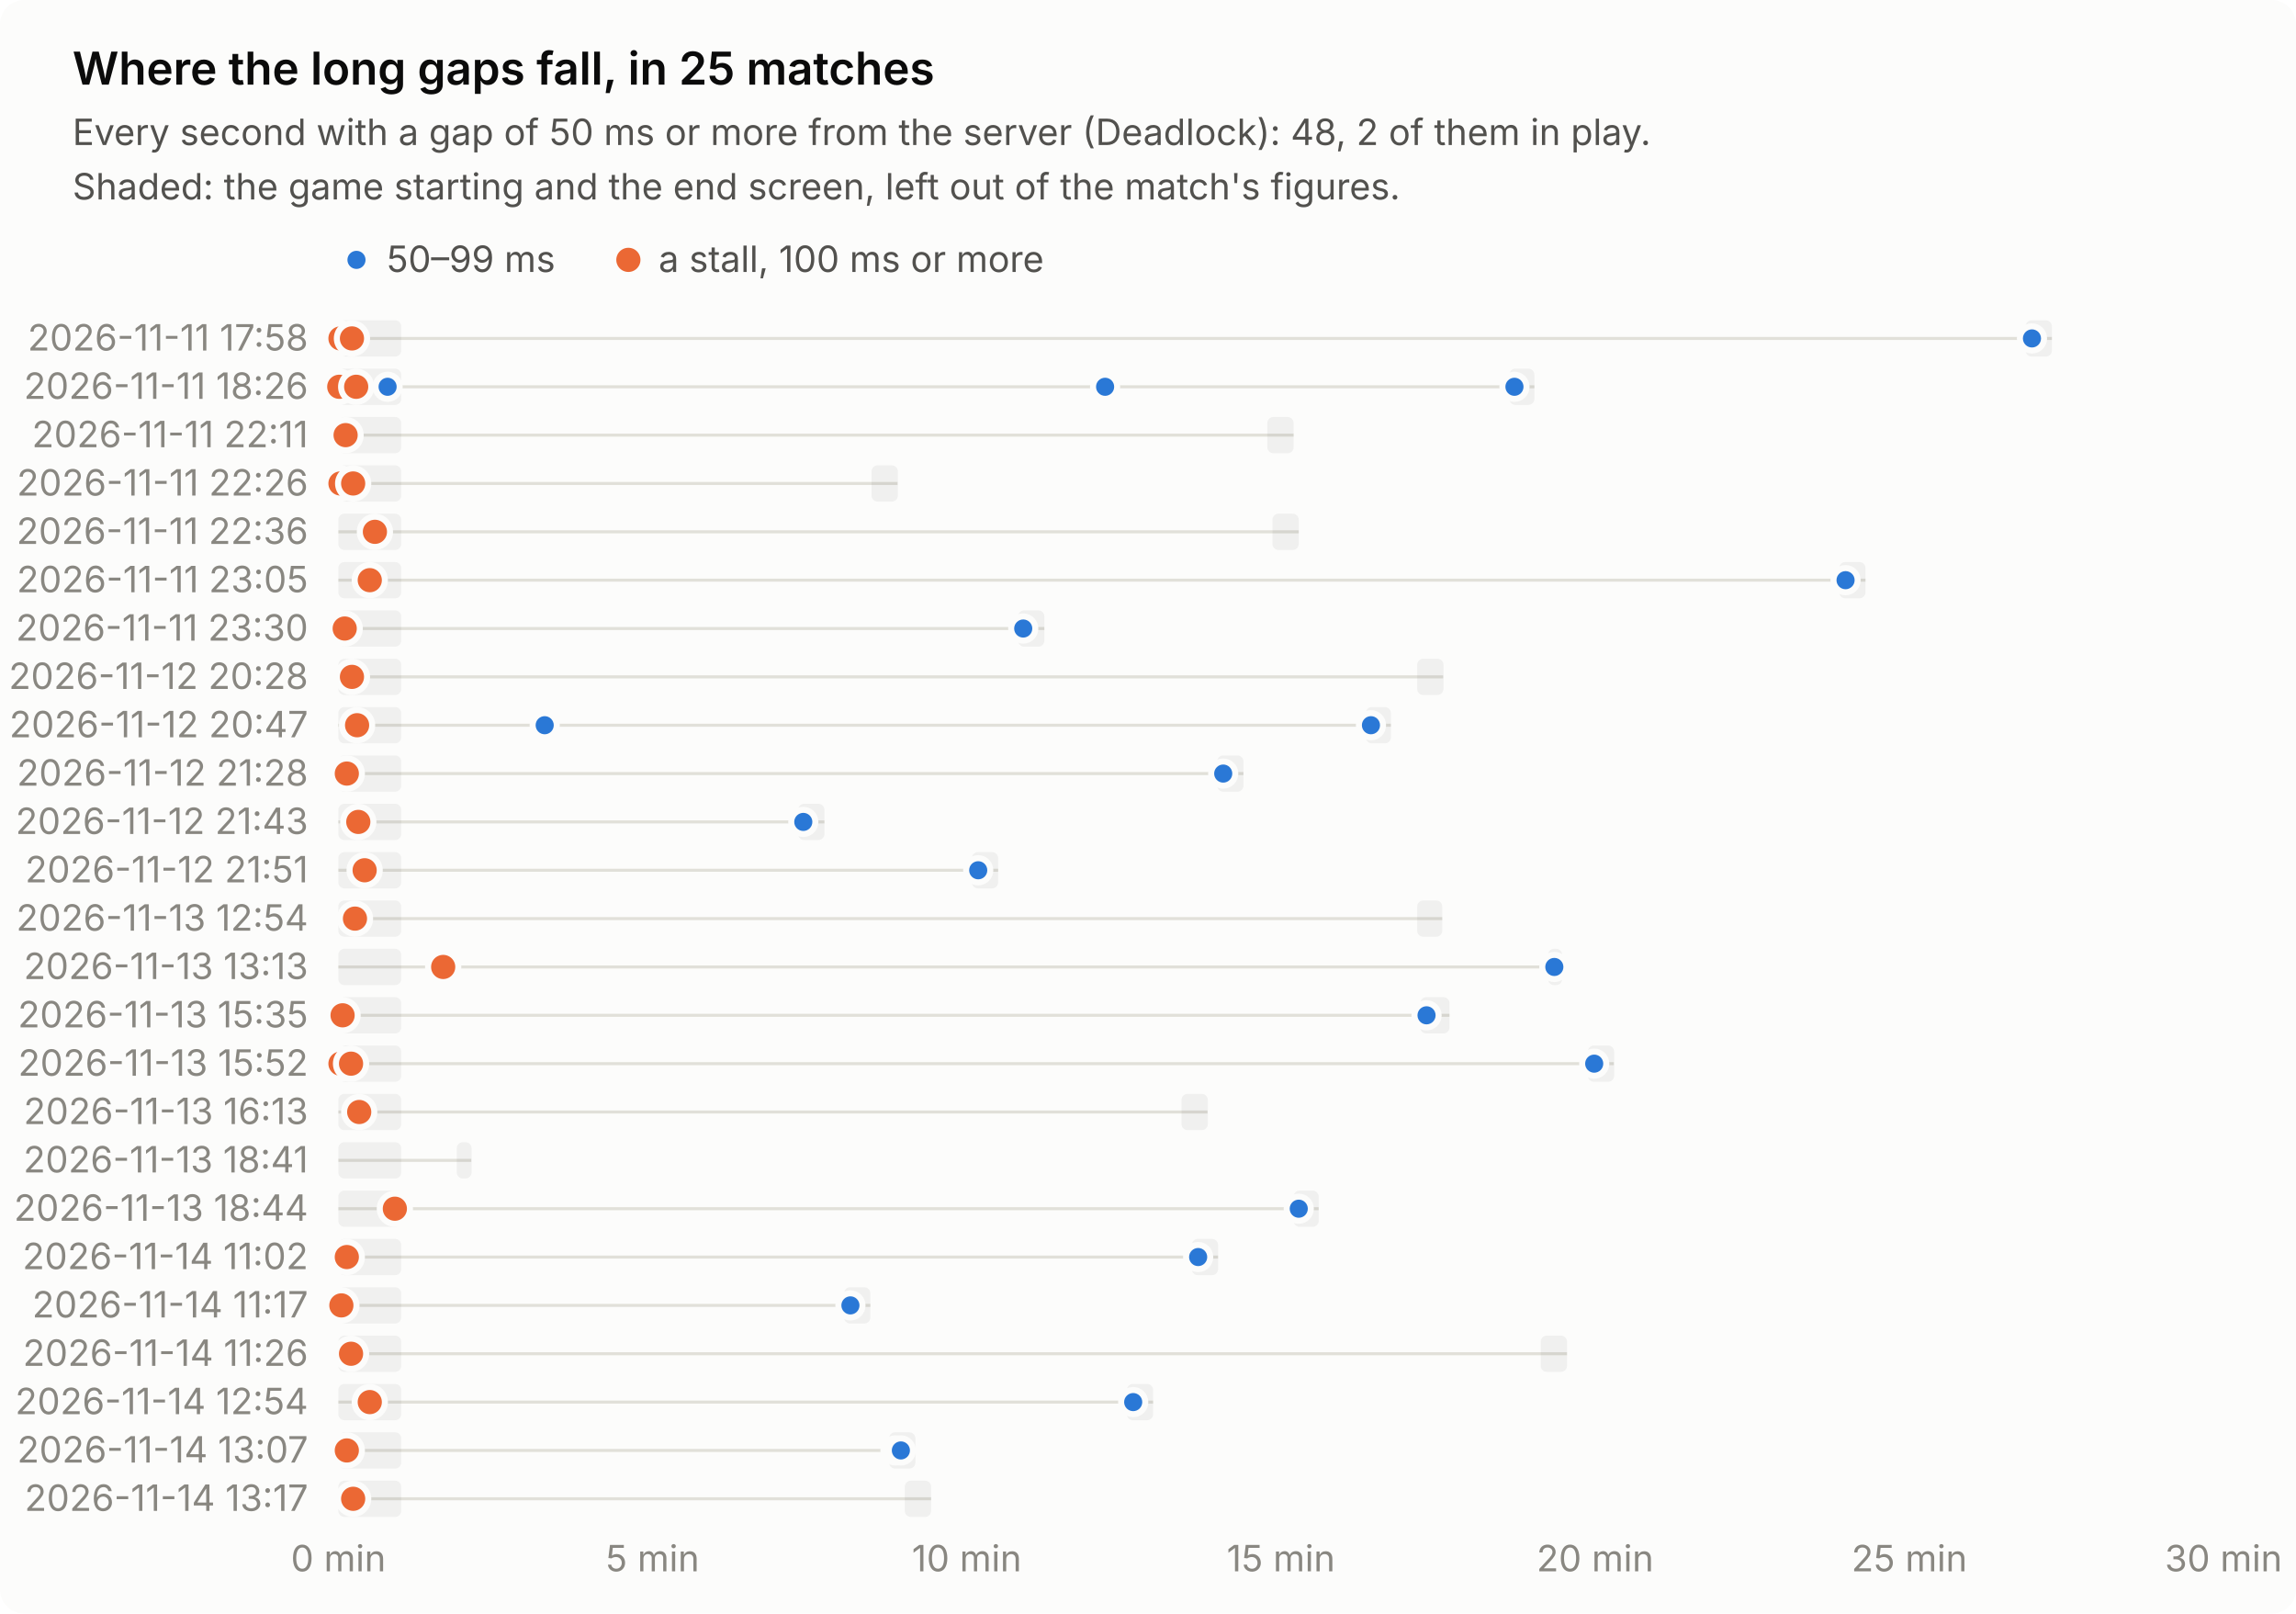
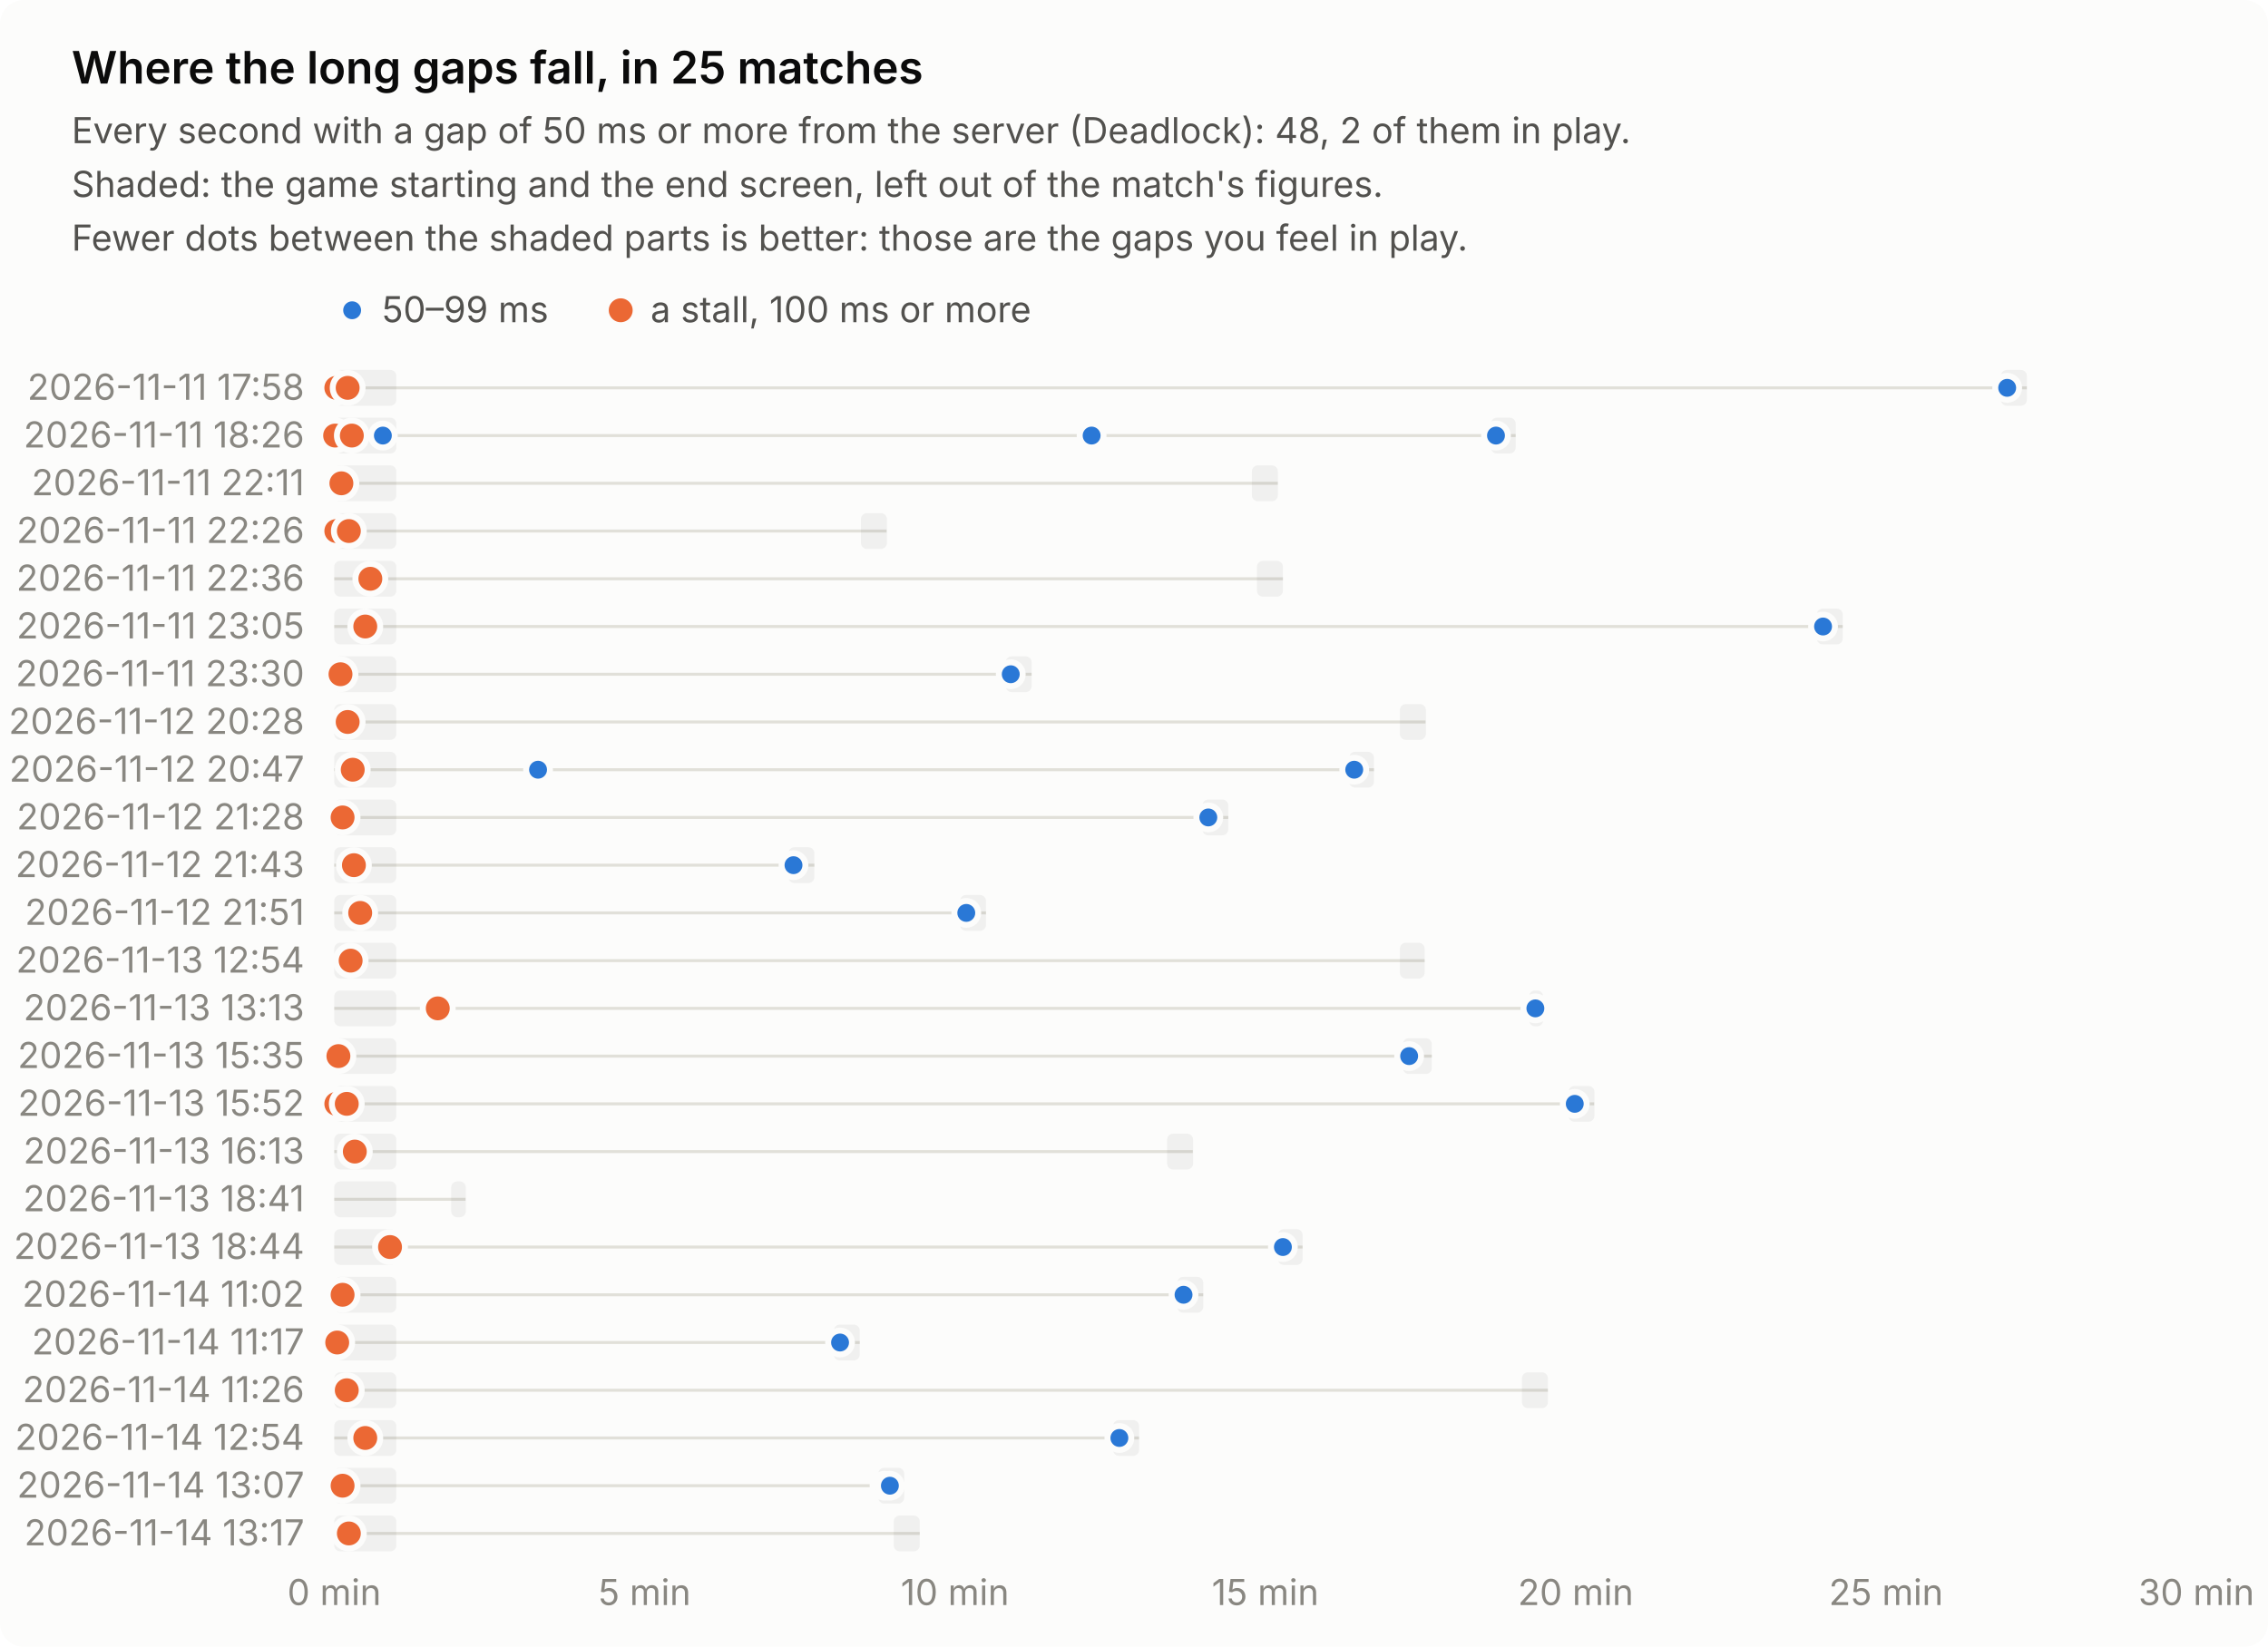
- <svg xmlns="http://www.w3.org/2000/svg" width="760" height="534" viewBox="0 0 760 534" role="img">
+ <svg xmlns="http://www.w3.org/2000/svg" width="760" height="552" viewBox="0 0 760 552" role="img">
  <style>
  svg { font-family: system-ui, -apple-system, "Segoe UI", sans-serif; font-size: 12px; }
  .surface { fill: #fcfcfb; }
  .ink { fill: #0b0b0b; }
  .ink2 { fill: #52514e; }
  .muted { fill: #898781; }
  .grid { stroke: #e1e0d9; stroke-width: 1; }
  .axis { stroke: #c3c2b7; stroke-width: 1; }
  .band { fill: #0b0b0b; fill-opacity: 0.05; }
  .s1 { stroke: #2a78d6; fill: none; stroke-width: 2; stroke-linejoin: round; stroke-linecap: round; }
  .s1fill { fill: #2a78d6; }
  .s2ring { fill: #fcfcfb; stroke: #eb6834; stroke-width: 2; }
  .s2fill { fill: #eb6834; }
  .dotring { stroke: #fcfcfb; stroke-width: 2; }
  .mark { stroke: #0b0b0b; stroke-width: 2; }
  .threshold { stroke: #898781; stroke-width: 1; }
  @media (prefers-color-scheme: dark) {
    .surface { fill: #1a1a19; }
    .ink { fill: #f0efec; }
    .ink2 { fill: #c3c2b7; }
    .grid { stroke: #2c2c2a; }
    .axis { stroke: #383835; }
    .band { fill: #f0efec; fill-opacity: 0.07; }
    .s1 { stroke: #3987e5; }
    .s1fill { fill: #3987e5; }
    .s2ring { fill: #1a1a19; stroke: #d95926; }
    .s2fill { fill: #d95926; }
    .dotring { stroke: #1a1a19; }
    .mark { stroke: #f0efec; }
  }
</style>
-   <rect class="surface" width="760" height="534" rx="8" />
+   <rect class="surface" width="760" height="552" rx="8" />
  <text x="24.0" y="28.0" class="ink" text-anchor="start" font-size="15" font-weight="600">Where the long gaps fall, in 25 matches</text>
  <text x="24.0" y="48.0" class="ink2" text-anchor="start">Every second with a gap of 50 ms or more from the server (Deadlock): 48, 2 of them in play.</text>
  <text x="24.0" y="66.0" class="ink2" text-anchor="start">Shaded: the game starting and the end screen, left out of the match's figures.</text>
-   <circle class="s1fill dotring" cx="118" cy="86" r="4" />
-   <text x="128.0" y="90.0" class="ink2" text-anchor="start">50–99 ms</text>
-   <circle class="s2fill dotring" cx="208" cy="86" r="5" />
-   <text x="218.0" y="90.0" class="ink2" text-anchor="start">a stall, 100 ms or more</text>
-   <text x="102.0" y="116.0" class="muted" text-anchor="end">2026-11-11 17:58</text>
-   <line class="grid" x1="112.0" x2="679.2" y1="112.0" y2="112.0" />
-   <rect class="band" x="112.0" y="106.0" width="20.8" height="12" rx="2" />
-   <rect class="band" x="670.5" y="106.0" width="8.7" height="12" rx="2" />
-   <circle class="s2fill dotring" cx="112.7" cy="112.0" r="5" />
-   <circle class="s2fill dotring" cx="116.5" cy="112.0" r="5" />
-   <circle class="s1fill dotring" cx="672.6" cy="112.0" r="4" />
-   <text x="102.0" y="132.0" class="muted" text-anchor="end">2026-11-11 18:26</text>
-   <line class="grid" x1="112.0" x2="507.9" y1="128.0" y2="128.0" />
-   <rect class="band" x="112.0" y="122.0" width="20.8" height="12" rx="2" />
-   <rect class="band" x="499.6" y="122.0" width="8.3" height="12" rx="2" />
-   <circle class="s2fill dotring" cx="112.3" cy="128.0" r="5" />
-   <circle class="s2fill dotring" cx="117.9" cy="128.0" r="5" />
-   <circle class="s1fill dotring" cx="128.3" cy="128.0" r="4" />
-   <circle class="s1fill dotring" cx="365.8" cy="128.0" r="4" />
-   <circle class="s1fill dotring" cx="501.3" cy="128.0" r="4" />
-   <text x="102.0" y="148.0" class="muted" text-anchor="end">2026-11-11 22:11</text>
-   <line class="grid" x1="112.0" x2="428.2" y1="144.0" y2="144.0" />
-   <rect class="band" x="112.0" y="138.0" width="20.8" height="12" rx="2" />
-   <rect class="band" x="419.5" y="138.0" width="8.7" height="12" rx="2" />
-   <circle class="s2fill dotring" cx="114.4" cy="144.0" r="5" />
-   <text x="102.0" y="164.0" class="muted" text-anchor="end">2026-11-11 22:26</text>
-   <line class="grid" x1="112.0" x2="297.1" y1="160.0" y2="160.0" />
-   <rect class="band" x="112.0" y="154.0" width="20.8" height="12" rx="2" />
-   <rect class="band" x="288.5" y="154.0" width="8.7" height="12" rx="2" />
-   <circle class="s2fill dotring" cx="112.7" cy="160.0" r="5" />
-   <circle class="s2fill dotring" cx="116.9" cy="160.0" r="5" />
-   <text x="102.0" y="180.0" class="muted" text-anchor="end">2026-11-11 22:36</text>
-   <line class="grid" x1="112.0" x2="429.9" y1="176.0" y2="176.0" />
-   <rect class="band" x="112.0" y="170.0" width="20.8" height="12" rx="2" />
-   <rect class="band" x="421.2" y="170.0" width="8.7" height="12" rx="2" />
-   <circle class="s2fill dotring" cx="124.1" cy="176.0" r="5" />
-   <text x="102.0" y="196.0" class="muted" text-anchor="end">2026-11-11 23:05</text>
-   <line class="grid" x1="112.0" x2="617.5" y1="192.0" y2="192.0" />
-   <rect class="band" x="112.0" y="186.0" width="20.8" height="12" rx="2" />
-   <rect class="band" x="608.8" y="186.0" width="8.7" height="12" rx="2" />
-   <circle class="s2fill dotring" cx="122.4" cy="192.0" r="5" />
-   <circle class="s1fill dotring" cx="610.9" cy="192.0" r="4" />
-   <text x="102.0" y="212.0" class="muted" text-anchor="end">2026-11-11 23:30</text>
-   <line class="grid" x1="112.0" x2="345.7" y1="208.0" y2="208.0" />
-   <rect class="band" x="112.0" y="202.0" width="20.8" height="12" rx="2" />
-   <rect class="band" x="337.0" y="202.0" width="8.7" height="12" rx="2" />
-   <circle class="s2fill dotring" cx="114.1" cy="208.0" r="5" />
-   <circle class="s1fill dotring" cx="338.7" cy="208.0" r="4" />
-   <text x="102.0" y="228.0" class="muted" text-anchor="end">2026-11-12 20:28</text>
-   <line class="grid" x1="112.0" x2="477.7" y1="224.0" y2="224.0" />
-   <rect class="band" x="112.0" y="218.0" width="20.8" height="12" rx="2" />
-   <rect class="band" x="469.1" y="218.0" width="8.7" height="12" rx="2" />
-   <circle class="s2fill dotring" cx="116.5" cy="224.0" r="5" />
-   <text x="102.0" y="244.0" class="muted" text-anchor="end">2026-11-12 20:47</text>
-   <line class="grid" x1="112.0" x2="460.4" y1="240.0" y2="240.0" />
-   <rect class="band" x="112.0" y="234.0" width="20.8" height="12" rx="2" />
-   <rect class="band" x="452.1" y="234.0" width="8.3" height="12" rx="2" />
-   <circle class="s2fill dotring" cx="118.2" cy="240.0" r="5" />
-   <circle class="s1fill dotring" cx="180.3" cy="240.0" r="4" />
-   <circle class="s1fill dotring" cx="453.8" cy="240.0" r="4" />
-   <text x="102.0" y="260.0" class="muted" text-anchor="end">2026-11-12 21:28</text>
-   <line class="grid" x1="112.0" x2="411.6" y1="256.0" y2="256.0" />
-   <rect class="band" x="112.0" y="250.0" width="20.8" height="12" rx="2" />
-   <rect class="band" x="402.9" y="250.0" width="8.7" height="12" rx="2" />
-   <circle class="s2fill dotring" cx="114.8" cy="256.0" r="5" />
-   <circle class="s1fill dotring" cx="404.9" cy="256.0" r="4" />
-   <text x="102.0" y="276.0" class="muted" text-anchor="end">2026-11-12 21:43</text>
-   <line class="grid" x1="112.0" x2="272.9" y1="272.0" y2="272.0" />
-   <rect class="band" x="112.0" y="266.0" width="20.8" height="12" rx="2" />
-   <rect class="band" x="264.2" y="266.0" width="8.7" height="12" rx="2" />
-   <circle class="s2fill dotring" cx="118.6" cy="272.0" r="5" />
-   <circle class="s1fill dotring" cx="265.9" cy="272.0" r="4" />
-   <text x="102.0" y="292.0" class="muted" text-anchor="end">2026-11-12 21:51</text>
-   <line class="grid" x1="112.0" x2="330.4" y1="288.0" y2="288.0" />
-   <rect class="band" x="112.0" y="282.0" width="20.8" height="12" rx="2" />
-   <rect class="band" x="321.7" y="282.0" width="8.7" height="12" rx="2" />
-   <circle class="s2fill dotring" cx="120.7" cy="288.0" r="5" />
-   <circle class="s1fill dotring" cx="323.8" cy="288.0" r="4" />
-   <text x="102.0" y="308.0" class="muted" text-anchor="end">2026-11-13 12:54</text>
-   <line class="grid" x1="112.0" x2="477.4" y1="304.0" y2="304.0" />
-   <rect class="band" x="112.0" y="298.0" width="20.8" height="12" rx="2" />
-   <rect class="band" x="469.1" y="298.0" width="8.3" height="12" rx="2" />
-   <circle class="s2fill dotring" cx="117.5" cy="304.0" r="5" />
-   <text x="102.0" y="324.0" class="muted" text-anchor="end">2026-11-13 13:13</text>
-   <line class="grid" x1="112.0" x2="517.1" y1="320.0" y2="320.0" />
-   <rect class="band" x="112.0" y="314.0" width="20.8" height="12" rx="2" />
-   <rect class="band" x="512.4" y="314.0" width="4.7" height="12" rx="2" />
-   <circle class="s2fill dotring" cx="146.7" cy="320.0" r="5" />
-   <circle class="s1fill dotring" cx="514.5" cy="320.0" r="4" />
-   <text x="102.0" y="340.0" class="muted" text-anchor="end">2026-11-13 15:35</text>
-   <line class="grid" x1="112.0" x2="479.8" y1="336.0" y2="336.0" />
-   <rect class="band" x="112.0" y="330.0" width="20.8" height="12" rx="2" />
-   <rect class="band" x="470.1" y="330.0" width="9.7" height="12" rx="2" />
-   <circle class="s2fill dotring" cx="113.4" cy="336.0" r="5" />
-   <circle class="s1fill dotring" cx="472.2" cy="336.0" r="4" />
-   <text x="102.0" y="356.0" class="muted" text-anchor="end">2026-11-13 15:52</text>
-   <line class="grid" x1="112.0" x2="534.2" y1="352.0" y2="352.0" />
-   <rect class="band" x="112.0" y="346.0" width="20.8" height="12" rx="2" />
-   <rect class="band" x="525.6" y="346.0" width="8.7" height="12" rx="2" />
-   <circle class="s2fill dotring" cx="112.7" cy="352.0" r="5" />
-   <circle class="s2fill dotring" cx="116.2" cy="352.0" r="5" />
-   <circle class="s1fill dotring" cx="527.7" cy="352.0" r="4" />
-   <text x="102.0" y="372.0" class="muted" text-anchor="end">2026-11-13 16:13</text>
-   <line class="grid" x1="112.0" x2="399.7" y1="368.0" y2="368.0" />
-   <rect class="band" x="112.0" y="362.0" width="20.8" height="12" rx="2" />
-   <rect class="band" x="391.1" y="362.0" width="8.7" height="12" rx="2" />
-   <circle class="s2fill dotring" cx="118.9" cy="368.0" r="5" />
-   <text x="102.0" y="388.0" class="muted" text-anchor="end">2026-11-13 18:41</text>
-   <line class="grid" x1="112.0" x2="156.0" y1="384.0" y2="384.0" />
-   <rect class="band" x="112.0" y="378.0" width="20.8" height="12" rx="2" />
-   <rect class="band" x="151.2" y="378.0" width="4.9" height="12" rx="2" />
-   <text x="102.0" y="404.0" class="muted" text-anchor="end">2026-11-13 18:44</text>
-   <line class="grid" x1="112.0" x2="436.5" y1="400.0" y2="400.0" />
-   <rect class="band" x="112.0" y="394.0" width="20.8" height="12" rx="2" />
-   <rect class="band" x="428.2" y="394.0" width="8.3" height="12" rx="2" />
-   <circle class="s2fill dotring" cx="130.7" cy="400.0" r="5" />
-   <circle class="s1fill dotring" cx="429.9" cy="400.0" r="4" />
-   <text x="102.0" y="420.0" class="muted" text-anchor="end">2026-11-14 11:02</text>
-   <line class="grid" x1="112.0" x2="403.2" y1="416.0" y2="416.0" />
-   <rect class="band" x="112.0" y="410.0" width="20.8" height="12" rx="2" />
-   <rect class="band" x="394.5" y="410.0" width="8.7" height="12" rx="2" />
-   <circle class="s2fill dotring" cx="114.8" cy="416.0" r="5" />
-   <circle class="s1fill dotring" cx="396.6" cy="416.0" r="4" />
-   <text x="102.0" y="436.0" class="muted" text-anchor="end">2026-11-14 11:17</text>
-   <line class="grid" x1="112.0" x2="288.1" y1="432.0" y2="432.0" />
-   <rect class="band" x="112.0" y="426.0" width="20.8" height="12" rx="2" />
-   <rect class="band" x="279.4" y="426.0" width="8.7" height="12" rx="2" />
-   <circle class="s2fill dotring" cx="113.0" cy="432.0" r="5" />
-   <circle class="s1fill dotring" cx="281.5" cy="432.0" r="4" />
-   <text x="102.0" y="452.0" class="muted" text-anchor="end">2026-11-14 11:26</text>
-   <line class="grid" x1="112.0" x2="518.7" y1="448.0" y2="448.0" />
-   <rect class="band" x="112.0" y="442.0" width="20.8" height="12" rx="2" />
-   <rect class="band" x="510.0" y="442.0" width="8.7" height="12" rx="2" />
-   <circle class="s2fill dotring" cx="116.2" cy="448.0" r="5" />
-   <text x="102.0" y="468.0" class="muted" text-anchor="end">2026-11-14 12:54</text>
-   <line class="grid" x1="112.0" x2="381.7" y1="464.0" y2="464.0" />
-   <rect class="band" x="112.0" y="458.0" width="20.8" height="12" rx="2" />
-   <rect class="band" x="373.0" y="458.0" width="8.7" height="12" rx="2" />
-   <circle class="s2fill dotring" cx="122.4" cy="464.0" r="5" />
-   <circle class="s1fill dotring" cx="375.1" cy="464.0" r="4" />
-   <text x="102.0" y="484.0" class="muted" text-anchor="end">2026-11-14 13:07</text>
-   <line class="grid" x1="112.0" x2="303.0" y1="480.0" y2="480.0" />
-   <rect class="band" x="112.0" y="474.0" width="20.8" height="12" rx="2" />
-   <rect class="band" x="294.3" y="474.0" width="8.7" height="12" rx="2" />
-   <circle class="s2fill dotring" cx="114.8" cy="480.0" r="5" />
-   <circle class="s1fill dotring" cx="296.4" cy="480.0" r="4" />
-   <circle class="s1fill dotring" cx="298.2" cy="480.0" r="4" />
-   <text x="102.0" y="500.0" class="muted" text-anchor="end">2026-11-14 13:17</text>
-   <line class="grid" x1="112.0" x2="308.2" y1="496.0" y2="496.0" />
-   <rect class="band" x="112.0" y="490.0" width="20.8" height="12" rx="2" />
-   <rect class="band" x="299.5" y="490.0" width="8.7" height="12" rx="2" />
-   <circle class="s2fill dotring" cx="116.9" cy="496.0" r="5" />
-   <text x="112.0" y="520.0" class="muted" text-anchor="middle">0 min</text>
-   <text x="216.0" y="520.0" class="muted" text-anchor="middle">5 min</text>
-   <text x="320.0" y="520.0" class="muted" text-anchor="middle">10 min</text>
-   <text x="424.0" y="520.0" class="muted" text-anchor="middle">15 min</text>
-   <text x="528.0" y="520.0" class="muted" text-anchor="middle">20 min</text>
-   <text x="632.0" y="520.0" class="muted" text-anchor="middle">25 min</text>
-   <text x="736.0" y="520.0" class="muted" text-anchor="middle">30 min</text>
+   <text x="24.0" y="84.0" class="ink2" text-anchor="start">Fewer dots between the shaded parts is better: those are the gaps you feel in play.</text>
+   <circle class="s1fill dotring" cx="118" cy="104" r="4" />
+   <text x="128.0" y="108.0" class="ink2" text-anchor="start">50–99 ms</text>
+   <circle class="s2fill dotring" cx="208" cy="104" r="5" />
+   <text x="218.0" y="108.0" class="ink2" text-anchor="start">a stall, 100 ms or more</text>
+   <text x="102.0" y="134.0" class="muted" text-anchor="end">2026-11-11 17:58</text>
+   <line class="grid" x1="112.0" x2="679.2" y1="130.0" y2="130.0" />
+   <rect class="band" x="112.0" y="124.0" width="20.8" height="12" rx="2" />
+   <rect class="band" x="670.5" y="124.0" width="8.7" height="12" rx="2" />
+   <circle class="s2fill dotring" cx="112.7" cy="130.0" r="5" />
+   <circle class="s2fill dotring" cx="116.5" cy="130.0" r="5" />
+   <circle class="s1fill dotring" cx="672.6" cy="130.0" r="4" />
+   <text x="102.0" y="150.0" class="muted" text-anchor="end">2026-11-11 18:26</text>
+   <line class="grid" x1="112.0" x2="507.9" y1="146.0" y2="146.0" />
+   <rect class="band" x="112.0" y="140.0" width="20.8" height="12" rx="2" />
+   <rect class="band" x="499.6" y="140.0" width="8.3" height="12" rx="2" />
+   <circle class="s2fill dotring" cx="112.3" cy="146.0" r="5" />
+   <circle class="s2fill dotring" cx="117.9" cy="146.0" r="5" />
+   <circle class="s1fill dotring" cx="128.3" cy="146.0" r="4" />
+   <circle class="s1fill dotring" cx="365.8" cy="146.0" r="4" />
+   <circle class="s1fill dotring" cx="501.3" cy="146.0" r="4" />
+   <text x="102.0" y="166.0" class="muted" text-anchor="end">2026-11-11 22:11</text>
+   <line class="grid" x1="112.0" x2="428.2" y1="162.0" y2="162.0" />
+   <rect class="band" x="112.0" y="156.0" width="20.8" height="12" rx="2" />
+   <rect class="band" x="419.5" y="156.0" width="8.7" height="12" rx="2" />
+   <circle class="s2fill dotring" cx="114.4" cy="162.0" r="5" />
+   <text x="102.0" y="182.0" class="muted" text-anchor="end">2026-11-11 22:26</text>
+   <line class="grid" x1="112.0" x2="297.1" y1="178.0" y2="178.0" />
+   <rect class="band" x="112.0" y="172.0" width="20.8" height="12" rx="2" />
+   <rect class="band" x="288.5" y="172.0" width="8.7" height="12" rx="2" />
+   <circle class="s2fill dotring" cx="112.7" cy="178.0" r="5" />
+   <circle class="s2fill dotring" cx="116.9" cy="178.0" r="5" />
+   <text x="102.0" y="198.0" class="muted" text-anchor="end">2026-11-11 22:36</text>
+   <line class="grid" x1="112.0" x2="429.9" y1="194.0" y2="194.0" />
+   <rect class="band" x="112.0" y="188.0" width="20.8" height="12" rx="2" />
+   <rect class="band" x="421.2" y="188.0" width="8.7" height="12" rx="2" />
+   <circle class="s2fill dotring" cx="124.1" cy="194.0" r="5" />
+   <text x="102.0" y="214.0" class="muted" text-anchor="end">2026-11-11 23:05</text>
+   <line class="grid" x1="112.0" x2="617.5" y1="210.0" y2="210.0" />
+   <rect class="band" x="112.0" y="204.0" width="20.8" height="12" rx="2" />
+   <rect class="band" x="608.8" y="204.0" width="8.7" height="12" rx="2" />
+   <circle class="s2fill dotring" cx="122.4" cy="210.0" r="5" />
+   <circle class="s1fill dotring" cx="610.9" cy="210.0" r="4" />
+   <text x="102.0" y="230.0" class="muted" text-anchor="end">2026-11-11 23:30</text>
+   <line class="grid" x1="112.0" x2="345.7" y1="226.0" y2="226.0" />
+   <rect class="band" x="112.0" y="220.0" width="20.8" height="12" rx="2" />
+   <rect class="band" x="337.0" y="220.0" width="8.7" height="12" rx="2" />
+   <circle class="s2fill dotring" cx="114.1" cy="226.0" r="5" />
+   <circle class="s1fill dotring" cx="338.7" cy="226.0" r="4" />
+   <text x="102.0" y="246.0" class="muted" text-anchor="end">2026-11-12 20:28</text>
+   <line class="grid" x1="112.0" x2="477.7" y1="242.0" y2="242.0" />
+   <rect class="band" x="112.0" y="236.0" width="20.8" height="12" rx="2" />
+   <rect class="band" x="469.1" y="236.0" width="8.7" height="12" rx="2" />
+   <circle class="s2fill dotring" cx="116.5" cy="242.0" r="5" />
+   <text x="102.0" y="262.0" class="muted" text-anchor="end">2026-11-12 20:47</text>
+   <line class="grid" x1="112.0" x2="460.4" y1="258.0" y2="258.0" />
+   <rect class="band" x="112.0" y="252.0" width="20.8" height="12" rx="2" />
+   <rect class="band" x="452.1" y="252.0" width="8.3" height="12" rx="2" />
+   <circle class="s2fill dotring" cx="118.2" cy="258.0" r="5" />
+   <circle class="s1fill dotring" cx="180.3" cy="258.0" r="4" />
+   <circle class="s1fill dotring" cx="453.8" cy="258.0" r="4" />
+   <text x="102.0" y="278.0" class="muted" text-anchor="end">2026-11-12 21:28</text>
+   <line class="grid" x1="112.0" x2="411.6" y1="274.0" y2="274.0" />
+   <rect class="band" x="112.0" y="268.0" width="20.8" height="12" rx="2" />
+   <rect class="band" x="402.9" y="268.0" width="8.7" height="12" rx="2" />
+   <circle class="s2fill dotring" cx="114.8" cy="274.0" r="5" />
+   <circle class="s1fill dotring" cx="404.9" cy="274.0" r="4" />
+   <text x="102.0" y="294.0" class="muted" text-anchor="end">2026-11-12 21:43</text>
+   <line class="grid" x1="112.0" x2="272.9" y1="290.0" y2="290.0" />
+   <rect class="band" x="112.0" y="284.0" width="20.8" height="12" rx="2" />
+   <rect class="band" x="264.2" y="284.0" width="8.7" height="12" rx="2" />
+   <circle class="s2fill dotring" cx="118.6" cy="290.0" r="5" />
+   <circle class="s1fill dotring" cx="265.9" cy="290.0" r="4" />
+   <text x="102.0" y="310.0" class="muted" text-anchor="end">2026-11-12 21:51</text>
+   <line class="grid" x1="112.0" x2="330.4" y1="306.0" y2="306.0" />
+   <rect class="band" x="112.0" y="300.0" width="20.8" height="12" rx="2" />
+   <rect class="band" x="321.7" y="300.0" width="8.7" height="12" rx="2" />
+   <circle class="s2fill dotring" cx="120.7" cy="306.0" r="5" />
+   <circle class="s1fill dotring" cx="323.8" cy="306.0" r="4" />
+   <text x="102.0" y="326.0" class="muted" text-anchor="end">2026-11-13 12:54</text>
+   <line class="grid" x1="112.0" x2="477.4" y1="322.0" y2="322.0" />
+   <rect class="band" x="112.0" y="316.0" width="20.8" height="12" rx="2" />
+   <rect class="band" x="469.1" y="316.0" width="8.3" height="12" rx="2" />
+   <circle class="s2fill dotring" cx="117.5" cy="322.0" r="5" />
+   <text x="102.0" y="342.0" class="muted" text-anchor="end">2026-11-13 13:13</text>
+   <line class="grid" x1="112.0" x2="517.1" y1="338.0" y2="338.0" />
+   <rect class="band" x="112.0" y="332.0" width="20.8" height="12" rx="2" />
+   <rect class="band" x="512.4" y="332.0" width="4.7" height="12" rx="2" />
+   <circle class="s2fill dotring" cx="146.7" cy="338.0" r="5" />
+   <circle class="s1fill dotring" cx="514.5" cy="338.0" r="4" />
+   <text x="102.0" y="358.0" class="muted" text-anchor="end">2026-11-13 15:35</text>
+   <line class="grid" x1="112.0" x2="479.8" y1="354.0" y2="354.0" />
+   <rect class="band" x="112.0" y="348.0" width="20.8" height="12" rx="2" />
+   <rect class="band" x="470.1" y="348.0" width="9.7" height="12" rx="2" />
+   <circle class="s2fill dotring" cx="113.4" cy="354.0" r="5" />
+   <circle class="s1fill dotring" cx="472.2" cy="354.0" r="4" />
+   <text x="102.0" y="374.0" class="muted" text-anchor="end">2026-11-13 15:52</text>
+   <line class="grid" x1="112.0" x2="534.2" y1="370.0" y2="370.0" />
+   <rect class="band" x="112.0" y="364.0" width="20.8" height="12" rx="2" />
+   <rect class="band" x="525.6" y="364.0" width="8.7" height="12" rx="2" />
+   <circle class="s2fill dotring" cx="112.7" cy="370.0" r="5" />
+   <circle class="s2fill dotring" cx="116.2" cy="370.0" r="5" />
+   <circle class="s1fill dotring" cx="527.7" cy="370.0" r="4" />
+   <text x="102.0" y="390.0" class="muted" text-anchor="end">2026-11-13 16:13</text>
+   <line class="grid" x1="112.0" x2="399.7" y1="386.0" y2="386.0" />
+   <rect class="band" x="112.0" y="380.0" width="20.8" height="12" rx="2" />
+   <rect class="band" x="391.1" y="380.0" width="8.7" height="12" rx="2" />
+   <circle class="s2fill dotring" cx="118.9" cy="386.0" r="5" />
+   <text x="102.0" y="406.0" class="muted" text-anchor="end">2026-11-13 18:41</text>
+   <line class="grid" x1="112.0" x2="156.0" y1="402.0" y2="402.0" />
+   <rect class="band" x="112.0" y="396.0" width="20.8" height="12" rx="2" />
+   <rect class="band" x="151.2" y="396.0" width="4.9" height="12" rx="2" />
+   <text x="102.0" y="422.0" class="muted" text-anchor="end">2026-11-13 18:44</text>
+   <line class="grid" x1="112.0" x2="436.5" y1="418.0" y2="418.0" />
+   <rect class="band" x="112.0" y="412.0" width="20.8" height="12" rx="2" />
+   <rect class="band" x="428.2" y="412.0" width="8.3" height="12" rx="2" />
+   <circle class="s2fill dotring" cx="130.7" cy="418.0" r="5" />
+   <circle class="s1fill dotring" cx="429.9" cy="418.0" r="4" />
+   <text x="102.0" y="438.0" class="muted" text-anchor="end">2026-11-14 11:02</text>
+   <line class="grid" x1="112.0" x2="403.2" y1="434.0" y2="434.0" />
+   <rect class="band" x="112.0" y="428.0" width="20.8" height="12" rx="2" />
+   <rect class="band" x="394.5" y="428.0" width="8.7" height="12" rx="2" />
+   <circle class="s2fill dotring" cx="114.8" cy="434.0" r="5" />
+   <circle class="s1fill dotring" cx="396.6" cy="434.0" r="4" />
+   <text x="102.0" y="454.0" class="muted" text-anchor="end">2026-11-14 11:17</text>
+   <line class="grid" x1="112.0" x2="288.1" y1="450.0" y2="450.0" />
+   <rect class="band" x="112.0" y="444.0" width="20.8" height="12" rx="2" />
+   <rect class="band" x="279.4" y="444.0" width="8.7" height="12" rx="2" />
+   <circle class="s2fill dotring" cx="113.0" cy="450.0" r="5" />
+   <circle class="s1fill dotring" cx="281.5" cy="450.0" r="4" />
+   <text x="102.0" y="470.0" class="muted" text-anchor="end">2026-11-14 11:26</text>
+   <line class="grid" x1="112.0" x2="518.7" y1="466.0" y2="466.0" />
+   <rect class="band" x="112.0" y="460.0" width="20.8" height="12" rx="2" />
+   <rect class="band" x="510.0" y="460.0" width="8.7" height="12" rx="2" />
+   <circle class="s2fill dotring" cx="116.2" cy="466.0" r="5" />
+   <text x="102.0" y="486.0" class="muted" text-anchor="end">2026-11-14 12:54</text>
+   <line class="grid" x1="112.0" x2="381.7" y1="482.0" y2="482.0" />
+   <rect class="band" x="112.0" y="476.0" width="20.8" height="12" rx="2" />
+   <rect class="band" x="373.0" y="476.0" width="8.7" height="12" rx="2" />
+   <circle class="s2fill dotring" cx="122.4" cy="482.0" r="5" />
+   <circle class="s1fill dotring" cx="375.1" cy="482.0" r="4" />
+   <text x="102.0" y="502.0" class="muted" text-anchor="end">2026-11-14 13:07</text>
+   <line class="grid" x1="112.0" x2="303.0" y1="498.0" y2="498.0" />
+   <rect class="band" x="112.0" y="492.0" width="20.8" height="12" rx="2" />
+   <rect class="band" x="294.3" y="492.0" width="8.7" height="12" rx="2" />
+   <circle class="s2fill dotring" cx="114.8" cy="498.0" r="5" />
+   <circle class="s1fill dotring" cx="296.4" cy="498.0" r="4" />
+   <circle class="s1fill dotring" cx="298.2" cy="498.0" r="4" />
+   <text x="102.0" y="518.0" class="muted" text-anchor="end">2026-11-14 13:17</text>
+   <line class="grid" x1="112.0" x2="308.2" y1="514.0" y2="514.0" />
+   <rect class="band" x="112.0" y="508.0" width="20.8" height="12" rx="2" />
+   <rect class="band" x="299.5" y="508.0" width="8.7" height="12" rx="2" />
+   <circle class="s2fill dotring" cx="116.9" cy="514.0" r="5" />
+   <text x="112.0" y="538.0" class="muted" text-anchor="middle">0 min</text>
+   <text x="216.0" y="538.0" class="muted" text-anchor="middle">5 min</text>
+   <text x="320.0" y="538.0" class="muted" text-anchor="middle">10 min</text>
+   <text x="424.0" y="538.0" class="muted" text-anchor="middle">15 min</text>
+   <text x="528.0" y="538.0" class="muted" text-anchor="middle">20 min</text>
+   <text x="632.0" y="538.0" class="muted" text-anchor="middle">25 min</text>
+   <text x="736.0" y="538.0" class="muted" text-anchor="middle">30 min</text>
</svg>
